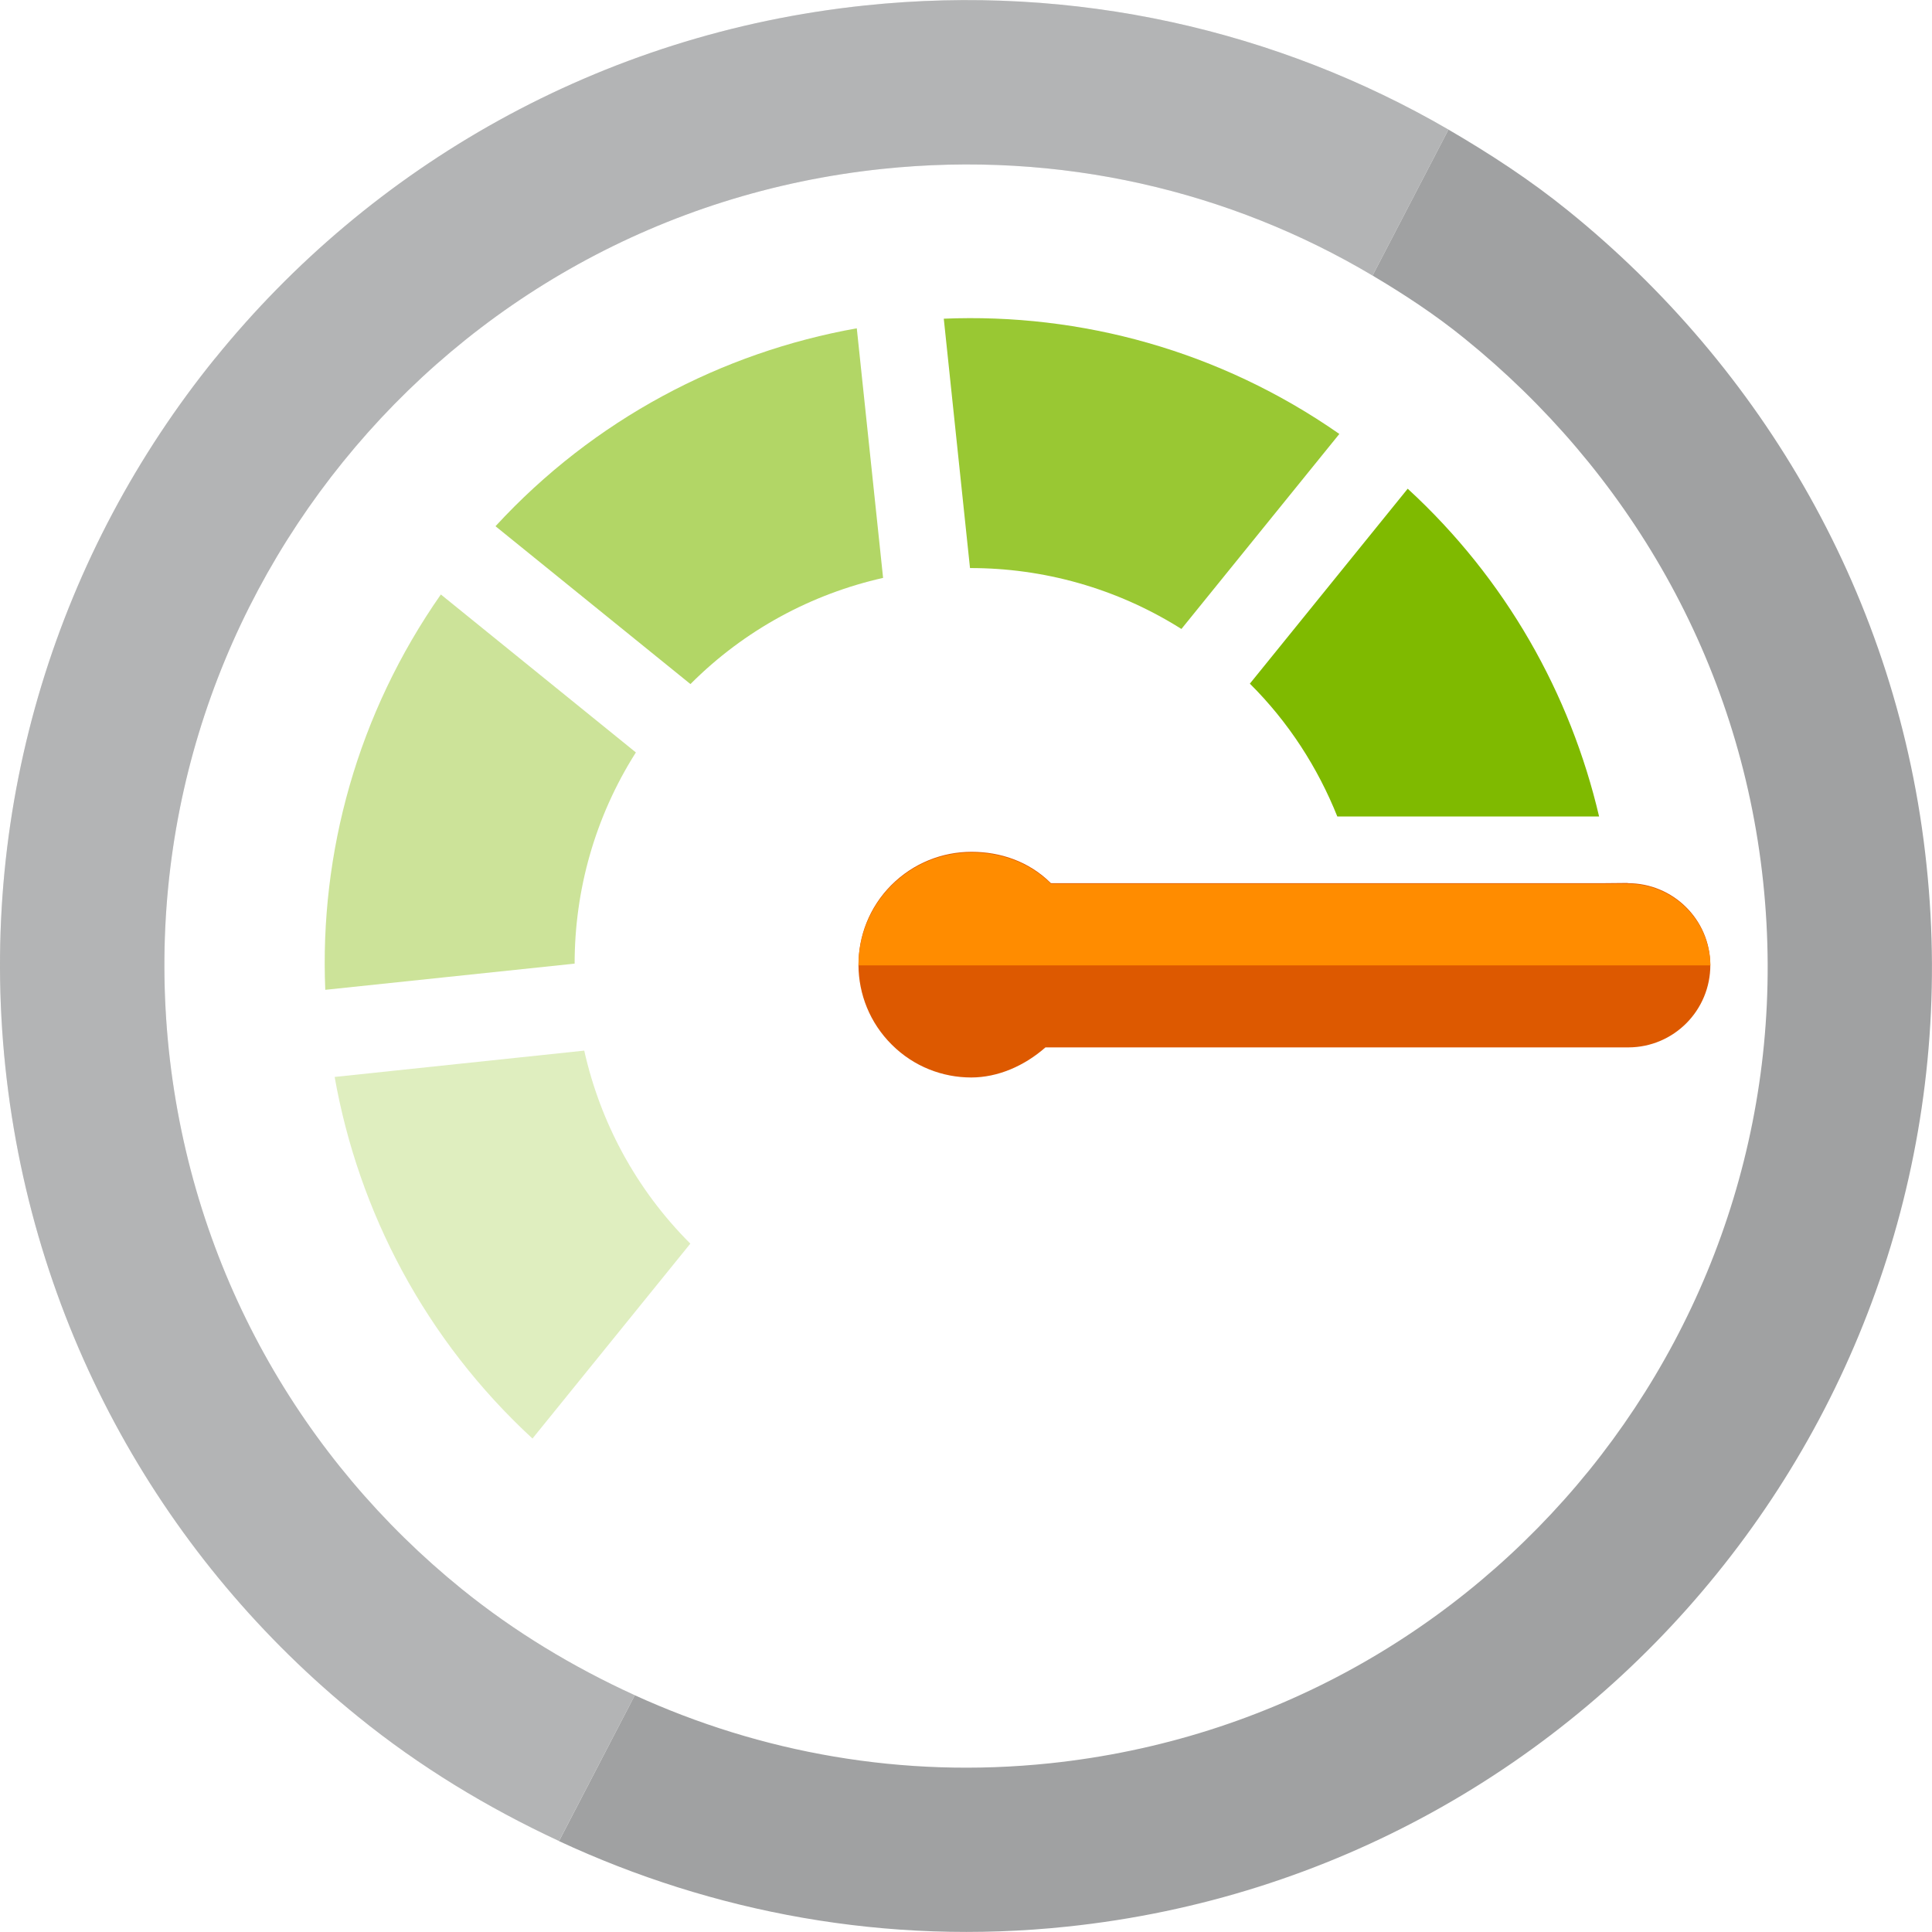
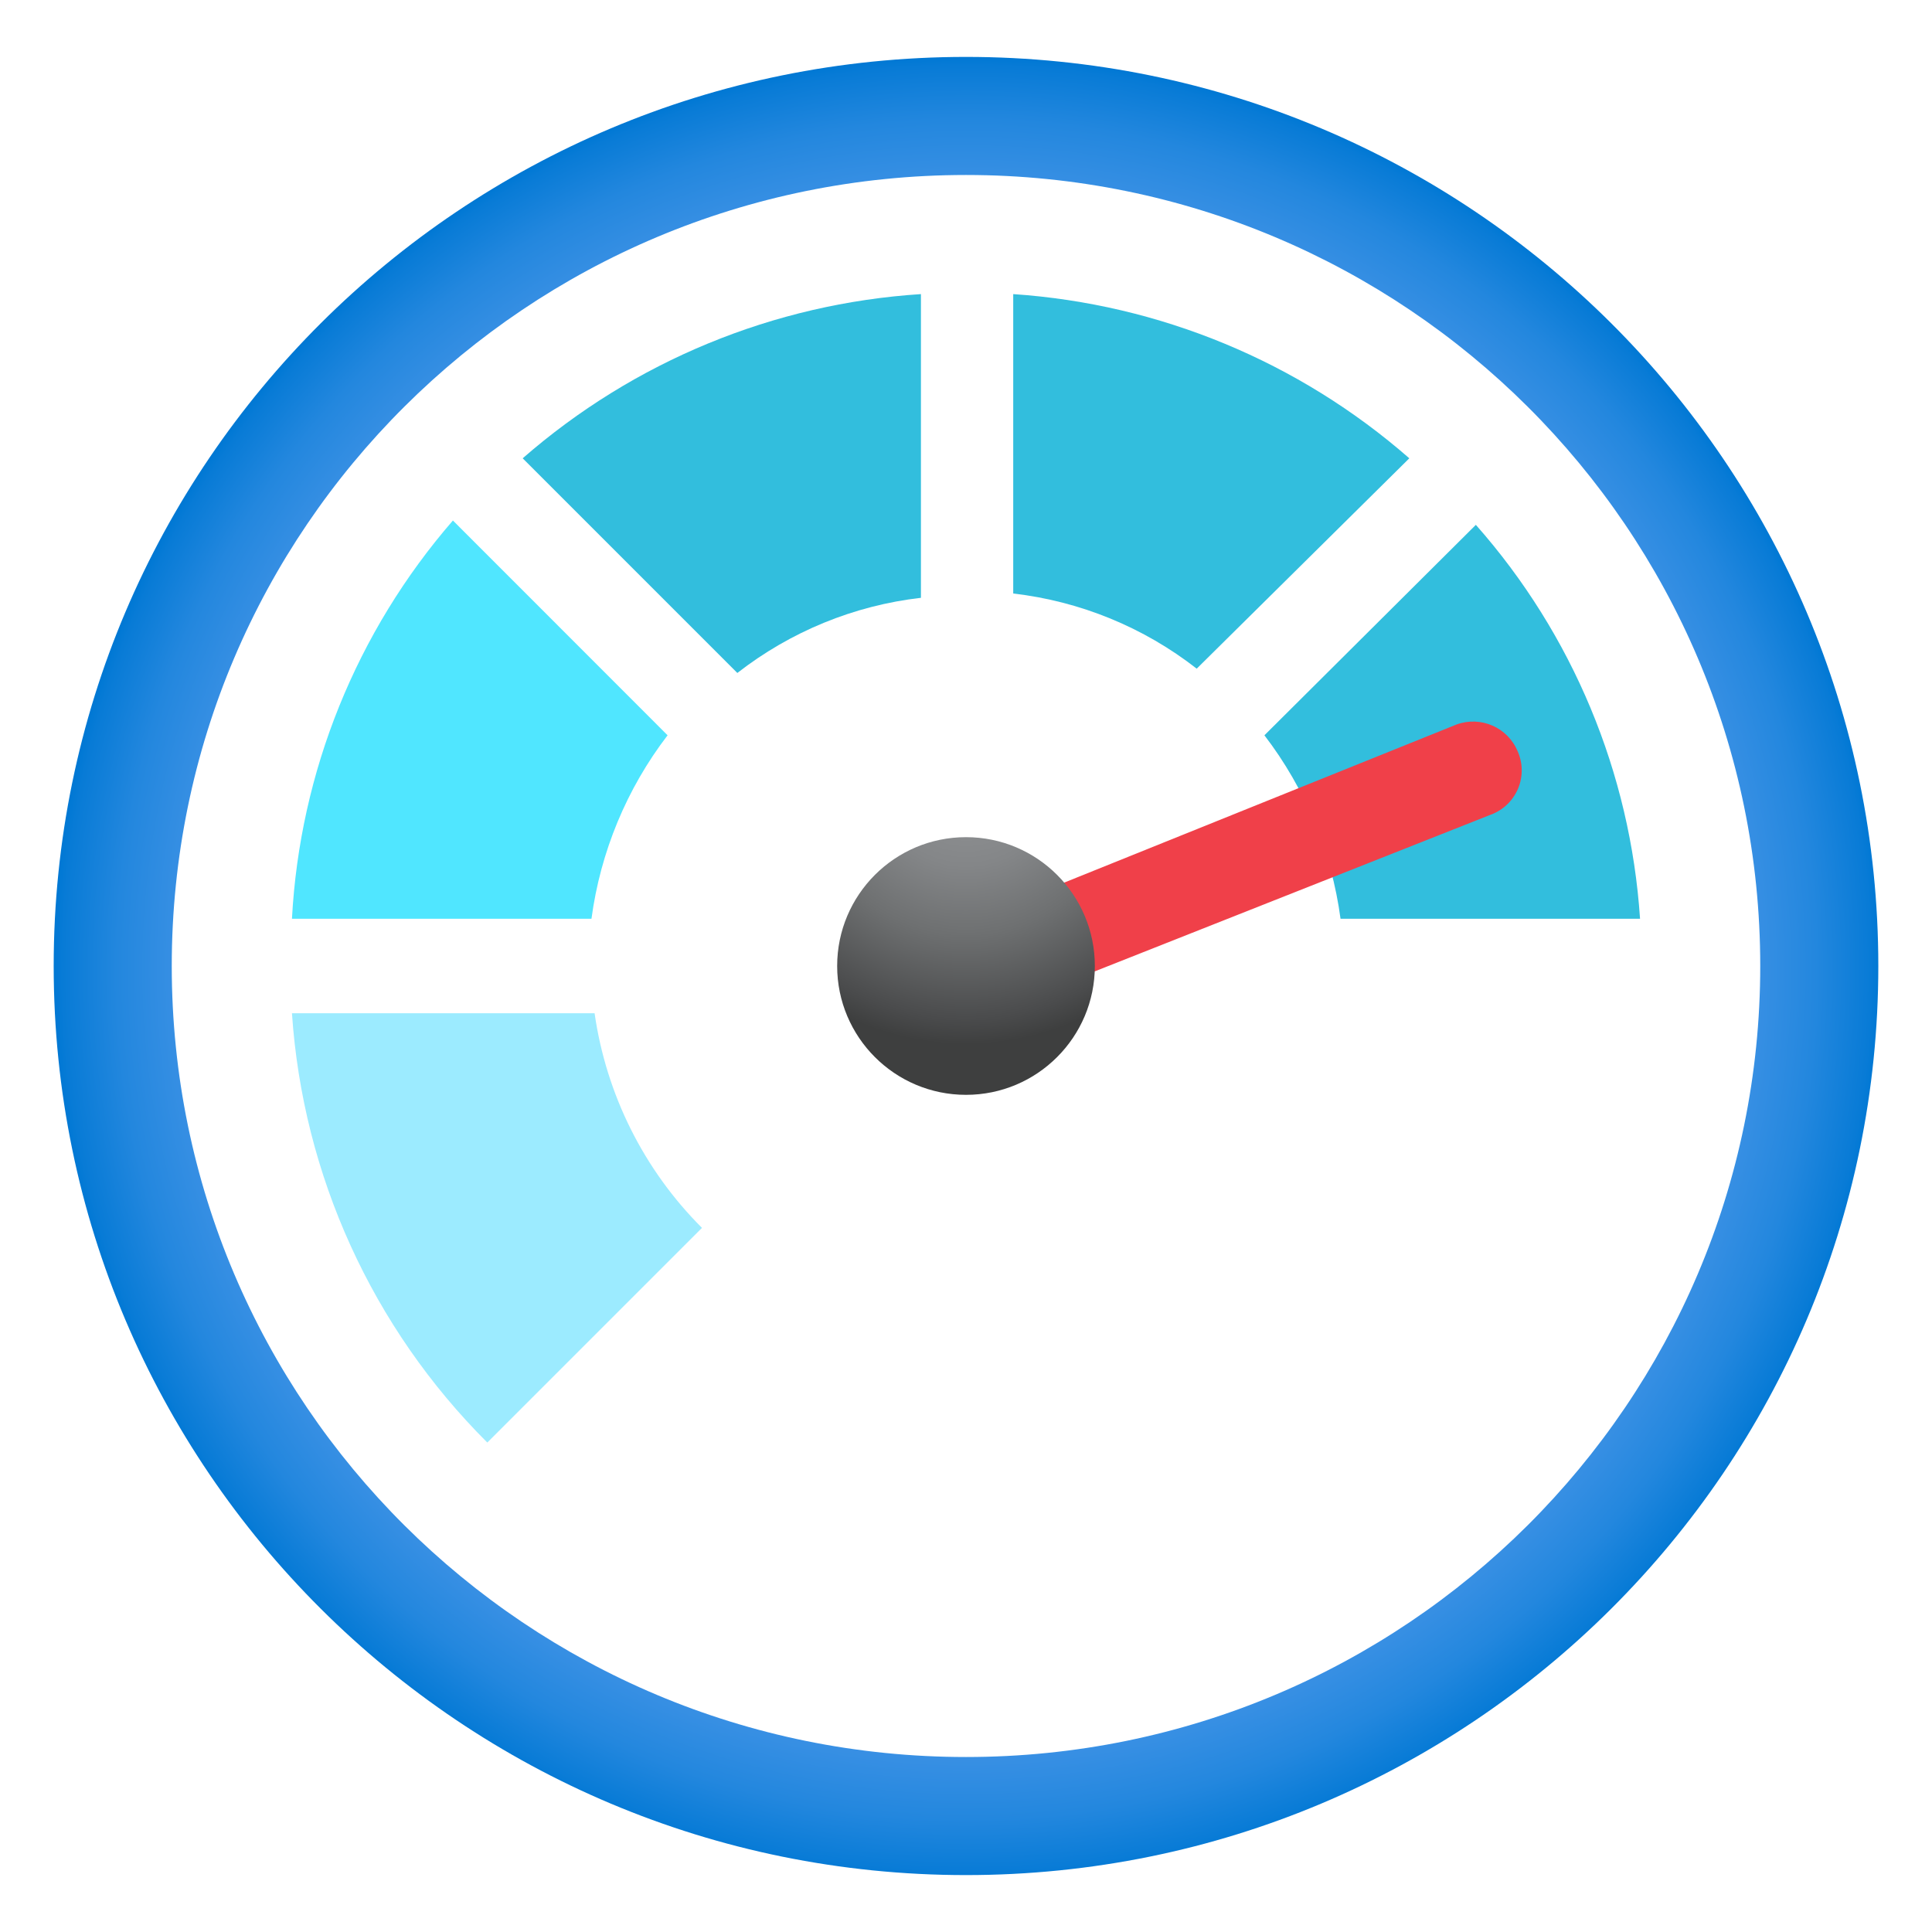
- <svg xmlns="http://www.w3.org/2000/svg" xmlns:xlink="http://www.w3.org/1999/xlink" width="70pt" height="70pt" viewBox="0 0 70 70" version="1.1">
+ <svg xmlns="http://www.w3.org/2000/svg" width="70pt" height="70pt" viewBox="0 0 70 70" version="1.1">
  <defs>
-     <clipPath id="clip1">
-       <path d="M 0 0 L 70 0 L 70 69.996 L 0 69.996 Z M 0 0 " />
-     </clipPath>
-     <filter id="alpha" filterUnits="objectBoundingBox" x="0%" y="0%" width="100%" height="100%">
-       <feColorMatrix type="matrix" in="SourceGraphic" values="0 0 0 0 1 0 0 0 0 1 0 0 0 0 1 0 0 0 1 0" />
-     </filter>
-     <mask id="mask0">
-       <g filter="url(#alpha)">
-         <rect x="0" y="0" width="70" height="70" style="fill:rgb(0%,0%,0%);fill-opacity:0.4;stroke:none;" />
-       </g>
-     </mask>
-     <clipPath id="clip2">
-       <rect x="0" y="0" width="70" height="70" />
-     </clipPath>
-     <g id="surface5" clip-path="url(#clip2)">
-       <path style=" stroke:none;fill-rule:nonzero;fill:rgb(49.804%,72.941%,0%);fill-opacity:1;" d="M 23.039 27.262 L 15.973 21.539 C 12.949 25.863 11.578 30.902 11.785 35.863 L 20.82 34.914 C 20.82 32.27 21.547 29.613 23.039 27.262 " />
-     </g>
-     <mask id="mask1">
-       <g filter="url(#alpha)">
-         <rect x="0" y="0" width="70" height="70" style="fill:rgb(0%,0%,0%);fill-opacity:0.8;stroke:none;" />
-       </g>
-     </mask>
-     <clipPath id="clip3">
-       <rect x="0" y="0" width="70" height="70" />
-     </clipPath>
-     <g id="surface8" clip-path="url(#clip3)">
-       <path style=" stroke:none;fill-rule:nonzero;fill:rgb(49.804%,72.941%,0%);fill-opacity:1;" d="M 42.805 22.789 L 48.527 15.723 C 44.199 12.703 39.156 11.34 34.195 11.547 L 35.145 20.582 C 37.793 20.578 40.453 21.305 42.805 22.789 " />
-     </g>
-     <mask id="mask2">
-       <g filter="url(#alpha)">
-         <rect x="0" y="0" width="70" height="70" style="fill:rgb(0%,0%,0%);fill-opacity:0.6;stroke:none;" />
-       </g>
-     </mask>
-     <clipPath id="clip4">
-       <rect x="0" y="0" width="70" height="70" />
-     </clipPath>
-     <g id="surface11" clip-path="url(#clip4)">
-       <path style=" stroke:none;fill-rule:nonzero;fill:rgb(49.804%,72.941%,0%);fill-opacity:1;" d="M 31.996 20.938 L 31.043 11.895 C 26.156 12.766 21.527 15.184 17.953 19.066 L 25.016 24.785 C 26.984 22.812 29.418 21.52 31.996 20.938 " />
-     </g>
-     <mask id="mask3">
-       <g filter="url(#alpha)">
-         <rect x="0" y="0" width="70" height="70" style="fill:rgb(0%,0%,0%);fill-opacity:0.251;stroke:none;" />
-       </g>
-     </mask>
-     <clipPath id="clip5">
-       <rect x="0" y="0" width="70" height="70" />
-     </clipPath>
-     <g id="surface14" clip-path="url(#clip5)">
-       <path style=" stroke:none;fill-rule:nonzero;fill:rgb(49.804%,72.941%,0%);fill-opacity:1;" d="M 21.168 38.066 L 12.125 39.02 C 12.992 43.906 15.41 48.539 19.293 52.121 L 25.012 45.059 C 23.035 43.086 21.746 40.648 21.168 38.066 " />
-     </g>
-     <clipPath id="clip6">
-       <path d="M 20 4 L 70 4 L 70 69.996 L 20 69.996 Z M 20 4 " />
-     </clipPath>
-     <clipPath id="clip7">
-       <path d="M 0 0 L 70 0 L 70 69.996 L 0 69.996 Z M 0 0 " />
-     </clipPath>
-     <mask id="mask4">
-       <g filter="url(#alpha)">
-         <rect x="0" y="0" width="70" height="70" style="fill:rgb(0%,0%,0%);fill-opacity:0.2;stroke:none;" />
-       </g>
-     </mask>
-     <clipPath id="clip8">
-       <rect x="0" y="0" width="70" height="70" />
-     </clipPath>
-     <g id="surface17" clip-path="url(#clip8)">
-       <path style=" stroke:none;fill-rule:nonzero;fill:rgb(100%,100%,100%);fill-opacity:1;" d="M 16.73 57.574 C 10.945 52.891 6.961 46.031 6.117 38.047 C 5.281 30.055 7.746 22.516 12.43 16.73 C 17.109 10.945 23.973 6.961 31.961 6.121 C 38.418 5.441 44.582 6.922 49.73 9.984 L 52.48 4.695 C 46.297 1.105 38.953 -0.605 31.332 0.199 C 21.73 1.207 13.422 6.031 7.797 12.98 L 7.785 12.992 C 2.16 19.945 -0.816 29.07 0.195 38.668 C 1.207 48.27 6.023 56.582 12.984 62.207 C 15.199 64.004 17.652 65.492 20.254 66.703 L 23 61.422 C 20.758 60.398 18.641 59.121 16.73 57.574 " />
-     </g>
+     <radialGradient id="radial0" gradientUnits="userSpaceOnUse" cx="5.72" cy="7.45" fx="5.72" fy="7.45" r="8.42" gradientTransform="matrix(3.927778,0,0,3.927778,12.56111,5.872222)">
+       <stop offset="0.18" style="stop-color:rgb(36.863%,62.745%,93.725%);stop-opacity:1;" />
+       <stop offset="0.56" style="stop-color:rgb(36.078%,62.353%,93.333%);stop-opacity:1;" />
+       <stop offset="0.69" style="stop-color:rgb(33.333%,61.176%,92.941%);stop-opacity:1;" />
+       <stop offset="0.78" style="stop-color:rgb(29.02%,59.216%,91.373%);stop-opacity:1;" />
+       <stop offset="0.86" style="stop-color:rgb(22.353%,56.471%,89.412%);stop-opacity:1;" />
+       <stop offset="0.93" style="stop-color:rgb(13.725%,52.941%,87.059%);stop-opacity:1;" />
+       <stop offset="0.99" style="stop-color:rgb(3.137%,48.235%,83.922%);stop-opacity:1;" />
+       <stop offset="1" style="stop-color:rgb(0%,47.059%,83.137%);stop-opacity:1;" />
+     </radialGradient>
+     <radialGradient id="radial1" gradientUnits="userSpaceOnUse" cx="28.18" cy="202.29" fx="28.18" fy="202.29" r="2.7" gradientTransform="matrix(3.694444,0,0,3.694444,-69.10556,-719.4833)">
+       <stop offset="0.19" style="stop-color:rgb(54.902%,55.686%,56.471%);stop-opacity:1;" />
+       <stop offset="0.35" style="stop-color:rgb(51.765%,52.549%,53.333%);stop-opacity:1;" />
+       <stop offset="0.6" style="stop-color:rgb(43.137%,43.922%,44.314%);stop-opacity:1;" />
+       <stop offset="0.91" style="stop-color:rgb(29.02%,29.412%,29.804%);stop-opacity:1;" />
+       <stop offset="1" style="stop-color:rgb(24.314%,24.706%,24.706%);stop-opacity:1;" />
+     </radialGradient>
  </defs>
  <g id="surface1">
-     <path style=" stroke:none;fill-rule:nonzero;fill:rgb(100%,100%,100%);fill-opacity:1;" d="M 31.961 6.117 C 23.973 6.961 17.109 10.945 12.43 16.73 C 7.746 22.516 5.281 30.055 6.117 38.047 C 6.961 46.031 10.945 52.891 16.73 57.574 C 22.52 62.258 30.059 64.727 38.039 63.887 C 46.027 63.047 52.891 59.055 57.578 53.273 C 62.254 47.488 64.727 39.949 63.887 31.961 C 63.035 23.906 58.945 17.023 53.07 12.27 C 48.129 8.266 41.828 5.957 35.074 5.957 C 34.047 5.957 33.008 6.008 31.961 6.117 " />
-     <g clip-path="url(#clip1)" clip-rule="nonzero">
-       <use xlink:href="#surface5" mask="url(#mask0)" />
-       <use xlink:href="#surface8" mask="url(#mask1)" />
-       <use xlink:href="#surface11" mask="url(#mask2)" />
-       <use xlink:href="#surface14" mask="url(#mask3)" />
-     </g>
-     <g clip-path="url(#clip6)" clip-rule="nonzero">
-       <path style=" stroke:none;fill-rule:nonzero;fill:rgb(62.745%,63.137%,63.529%);fill-opacity:1;" d="M 69.801 31.336 C 68.785 21.625 63.824 13.301 56.82 7.637 C 55.461 6.535 53.996 5.578 52.48 4.695 L 49.73 9.984 C 50.895 10.676 52.023 11.418 53.07 12.27 C 58.945 17.023 63.035 23.906 63.883 31.957 C 64.727 39.945 62.254 47.488 57.578 53.273 C 52.891 59.059 46.027 63.047 38.039 63.887 C 32.691 64.449 27.555 63.5 23 61.422 L 20.254 66.707 C 25.82 69.297 32.125 70.496 38.664 69.805 C 48.273 68.797 56.578 63.977 62.203 57.02 C 67.836 50.07 70.82 40.938 69.801 31.336 " />
-     </g>
-     <path style=" stroke:none;fill-rule:nonzero;fill:rgb(62.745%,63.137%,63.529%);fill-opacity:1;" d="M 16.73 57.574 C 10.945 52.891 6.961 46.031 6.117 38.047 C 5.281 30.055 7.746 22.516 12.43 16.73 C 17.109 10.945 23.973 6.961 31.961 6.121 C 38.418 5.441 44.582 6.922 49.73 9.984 L 52.48 4.695 C 46.297 1.105 38.953 -0.605 31.332 0.199 C 21.73 1.207 13.422 6.031 7.797 12.98 L 7.785 12.992 C 2.16 19.945 -0.816 29.07 0.195 38.668 C 1.207 48.27 6.023 56.582 12.984 62.207 C 15.199 64.004 17.652 65.492 20.254 66.703 L 23 61.422 C 20.758 60.398 18.641 59.121 16.73 57.574 " />
-     <g clip-path="url(#clip7)" clip-rule="nonzero">
-       <use xlink:href="#surface17" mask="url(#mask4)" />
-     </g>
-     <path style=" stroke:none;fill-rule:nonzero;fill:rgb(49.804%,72.941%,0%);fill-opacity:1;" d="M 51.004 17.707 L 45.285 24.77 C 46.695 26.172 47.746 27.816 48.453 29.582 L 57.938 29.582 C 56.898 25.141 54.566 20.98 51.004 17.707 Z M 51.004 17.707 " />
-     <path style=" stroke:none;fill-rule:nonzero;fill:rgb(86.667%,34.902%,0%);fill-opacity:1;" d="M 32.316 37.855 C 30.711 36.266 30.699 33.676 32.289 32.074 C 33.094 31.266 34.148 30.863 35.199 30.863 C 36.242 30.863 37.281 31.207 38.078 32 C 38.09 32.008 38.094 31.988 38.105 32 L 58.105 32 L 58.977 31.992 L 58.98 32 C 60.625 32 61.957 33.32 61.969 34.957 C 61.973 36.605 60.648 37.945 59 37.949 L 37.879 37.949 C 37.109 38.625 36.152 39.039 35.188 39.039 C 34.152 39.039 33.113 38.648 32.316 37.855 " />
-     <path style=" stroke:none;fill-rule:nonzero;fill:rgb(100%,54.902%,0%);fill-opacity:1;" d="M 58.98 32.023 L 58.977 32.02 L 58.105 32.023 L 38.105 32.023 C 38.094 32.016 38.09 32.035 38.078 32.023 C 37.281 31.234 36.242 30.887 35.199 30.887 C 34.148 30.887 33.094 31.289 32.289 32.098 C 31.5 32.895 31.105 33.938 31.105 34.977 L 61.969 34.977 C 61.953 33.34 60.621 32.023 58.98 32.023 Z M 58.98 32.023 " />
+     <path style=" stroke:none;fill-rule:nonzero;fill:url(#radial0);" d="M 68.055 35 C 68.055 16.809 53.258 2.062 35 2.062 C 16.742 2.062 1.945 16.809 1.945 35 C 1.945 53.191 16.742 67.938 35 67.938 C 53.258 67.938 68.055 53.191 68.055 35 Z M 68.055 35 " />
+     <path style=" stroke:none;fill-rule:nonzero;fill:rgb(100%,100%,100%);fill-opacity:1;" d="M 63.777 35 C 63.777 19.172 50.895 6.34 35 6.34 C 19.105 6.34 6.223 19.172 6.223 35 C 6.223 50.828 19.105 63.66 35 63.66 C 50.895 63.66 63.777 50.828 63.777 35 Z M 63.777 35 " />
+     <path style=" stroke:none;fill-rule:nonzero;fill:rgb(61.176%,92.157%,100%);fill-opacity:1;" d="M 10.578 36.711 C 10.973 42.582 13.488 48.109 17.656 52.266 L 25.434 44.488 C 23.328 42.387 21.965 39.656 21.543 36.711 Z M 10.578 36.711 " />
+     <path style=" stroke:none;fill-rule:nonzero;fill:rgb(19.608%,74.51%,86.667%);fill-opacity:1;" d="M 51.062 16.605 C 47.059 13.105 42.016 11.016 36.711 10.656 L 36.711 21.504 C 39.137 21.785 41.438 22.727 43.359 24.227 Z M 51.062 16.605 " />
+     <path style=" stroke:none;fill-rule:nonzero;fill:rgb(19.608%,74.51%,86.667%);fill-opacity:1;" d="M 18.938 16.605 L 26.715 24.383 C 28.641 22.883 30.941 21.938 33.367 21.66 L 33.367 10.656 C 28.035 11 22.965 13.09 18.938 16.605 Z M 18.938 16.605 " />
+     <path style=" stroke:none;fill-rule:nonzero;fill:rgb(19.608%,74.51%,86.667%);fill-opacity:1;" d="M 45.812 26.641 C 47.297 28.578 48.246 30.871 48.57 33.289 L 59.422 33.289 C 59.07 28.004 56.98 22.984 53.473 19.016 Z M 45.812 26.641 " />
+     <path style=" stroke:none;fill-rule:nonzero;fill:rgb(31.373%,90.196%,100%);fill-opacity:1;" d="M 24.188 26.641 L 16.41 18.859 C 12.914 22.887 10.863 27.965 10.578 33.289 L 21.43 33.289 C 21.754 30.871 22.703 28.578 24.188 26.641 Z M 24.188 26.641 " />
+     <path style=" stroke:none;fill-rule:nonzero;fill:rgb(94.118%,25.098%,28.627%);fill-opacity:1;" d="M 54.988 27.223 C 54.629 26.355 53.652 25.93 52.773 26.25 L 36.75 32.707 L 37.996 35.855 L 54.016 29.516 C 54.461 29.352 54.812 29.016 55 28.578 C 55.184 28.145 55.18 27.652 54.988 27.223 Z M 54.988 27.223 " />
+     <path style=" stroke:none;fill-rule:nonzero;fill:url(#radial1);" d="M 39.668 35 C 39.668 32.422 37.578 30.332 35 30.332 C 32.422 30.332 30.332 32.422 30.332 35 C 30.332 37.578 32.422 39.668 35 39.668 C 37.578 39.668 39.668 37.578 39.668 35 Z M 39.668 35 " />
  </g>
</svg>
